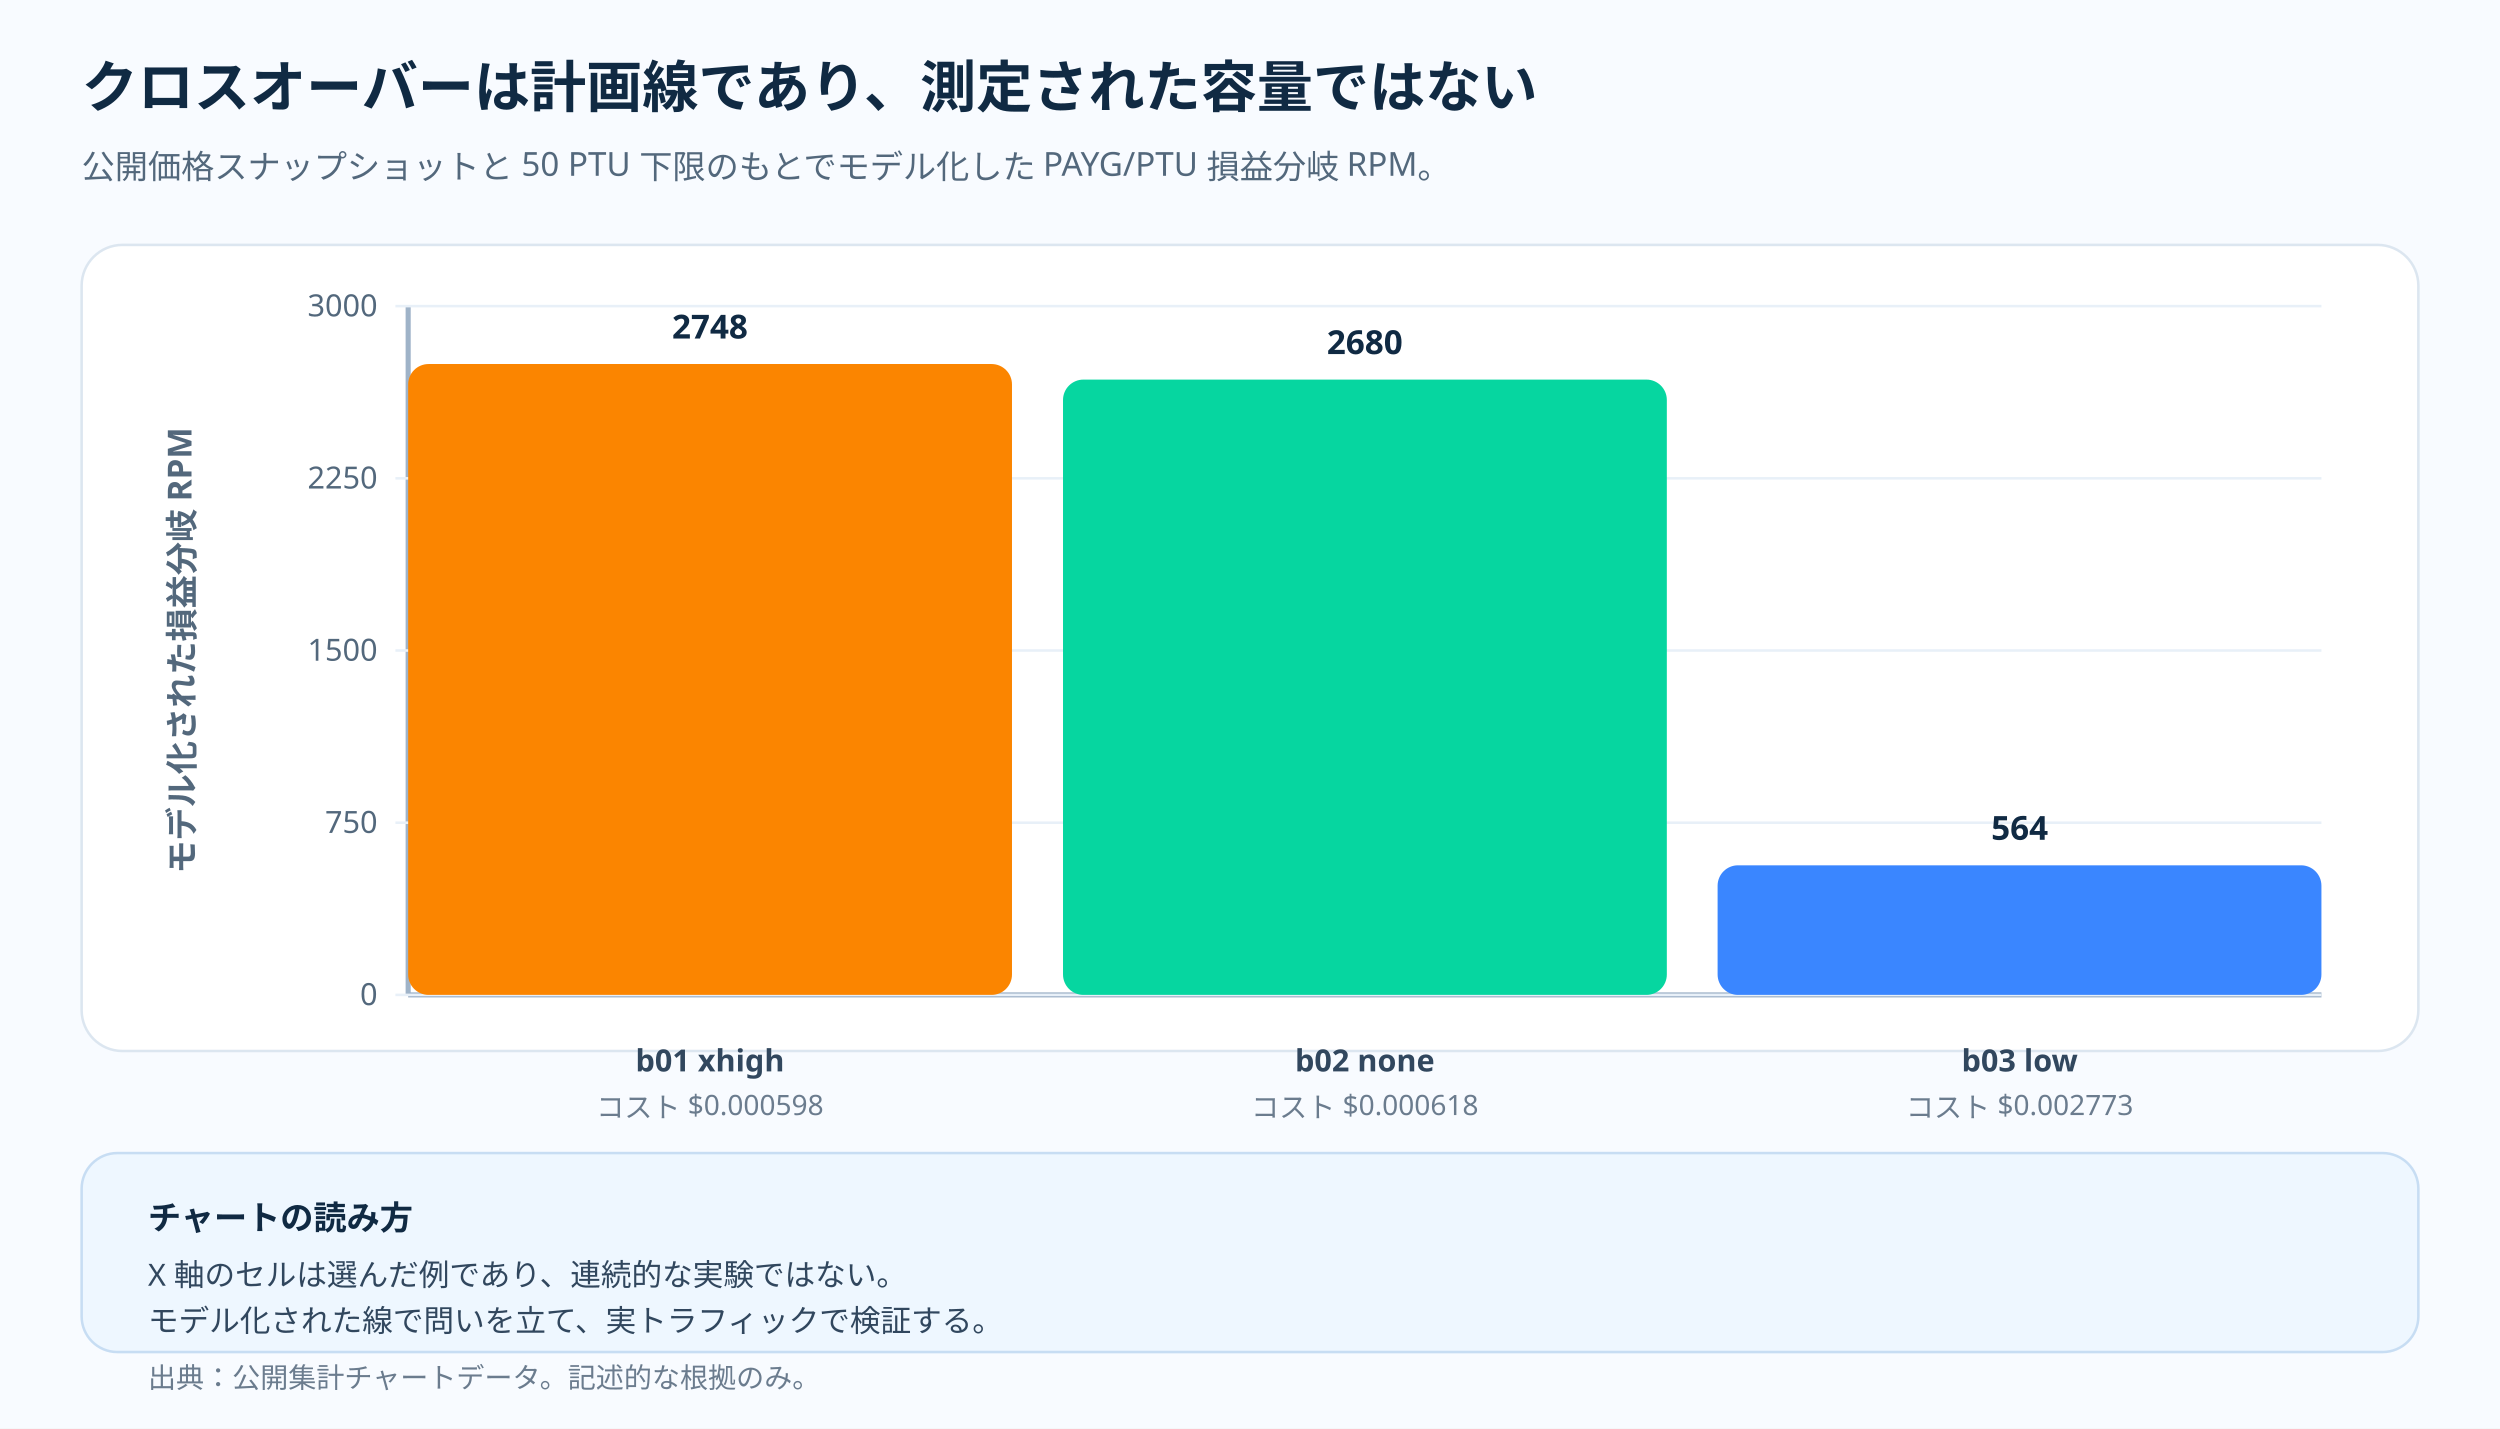
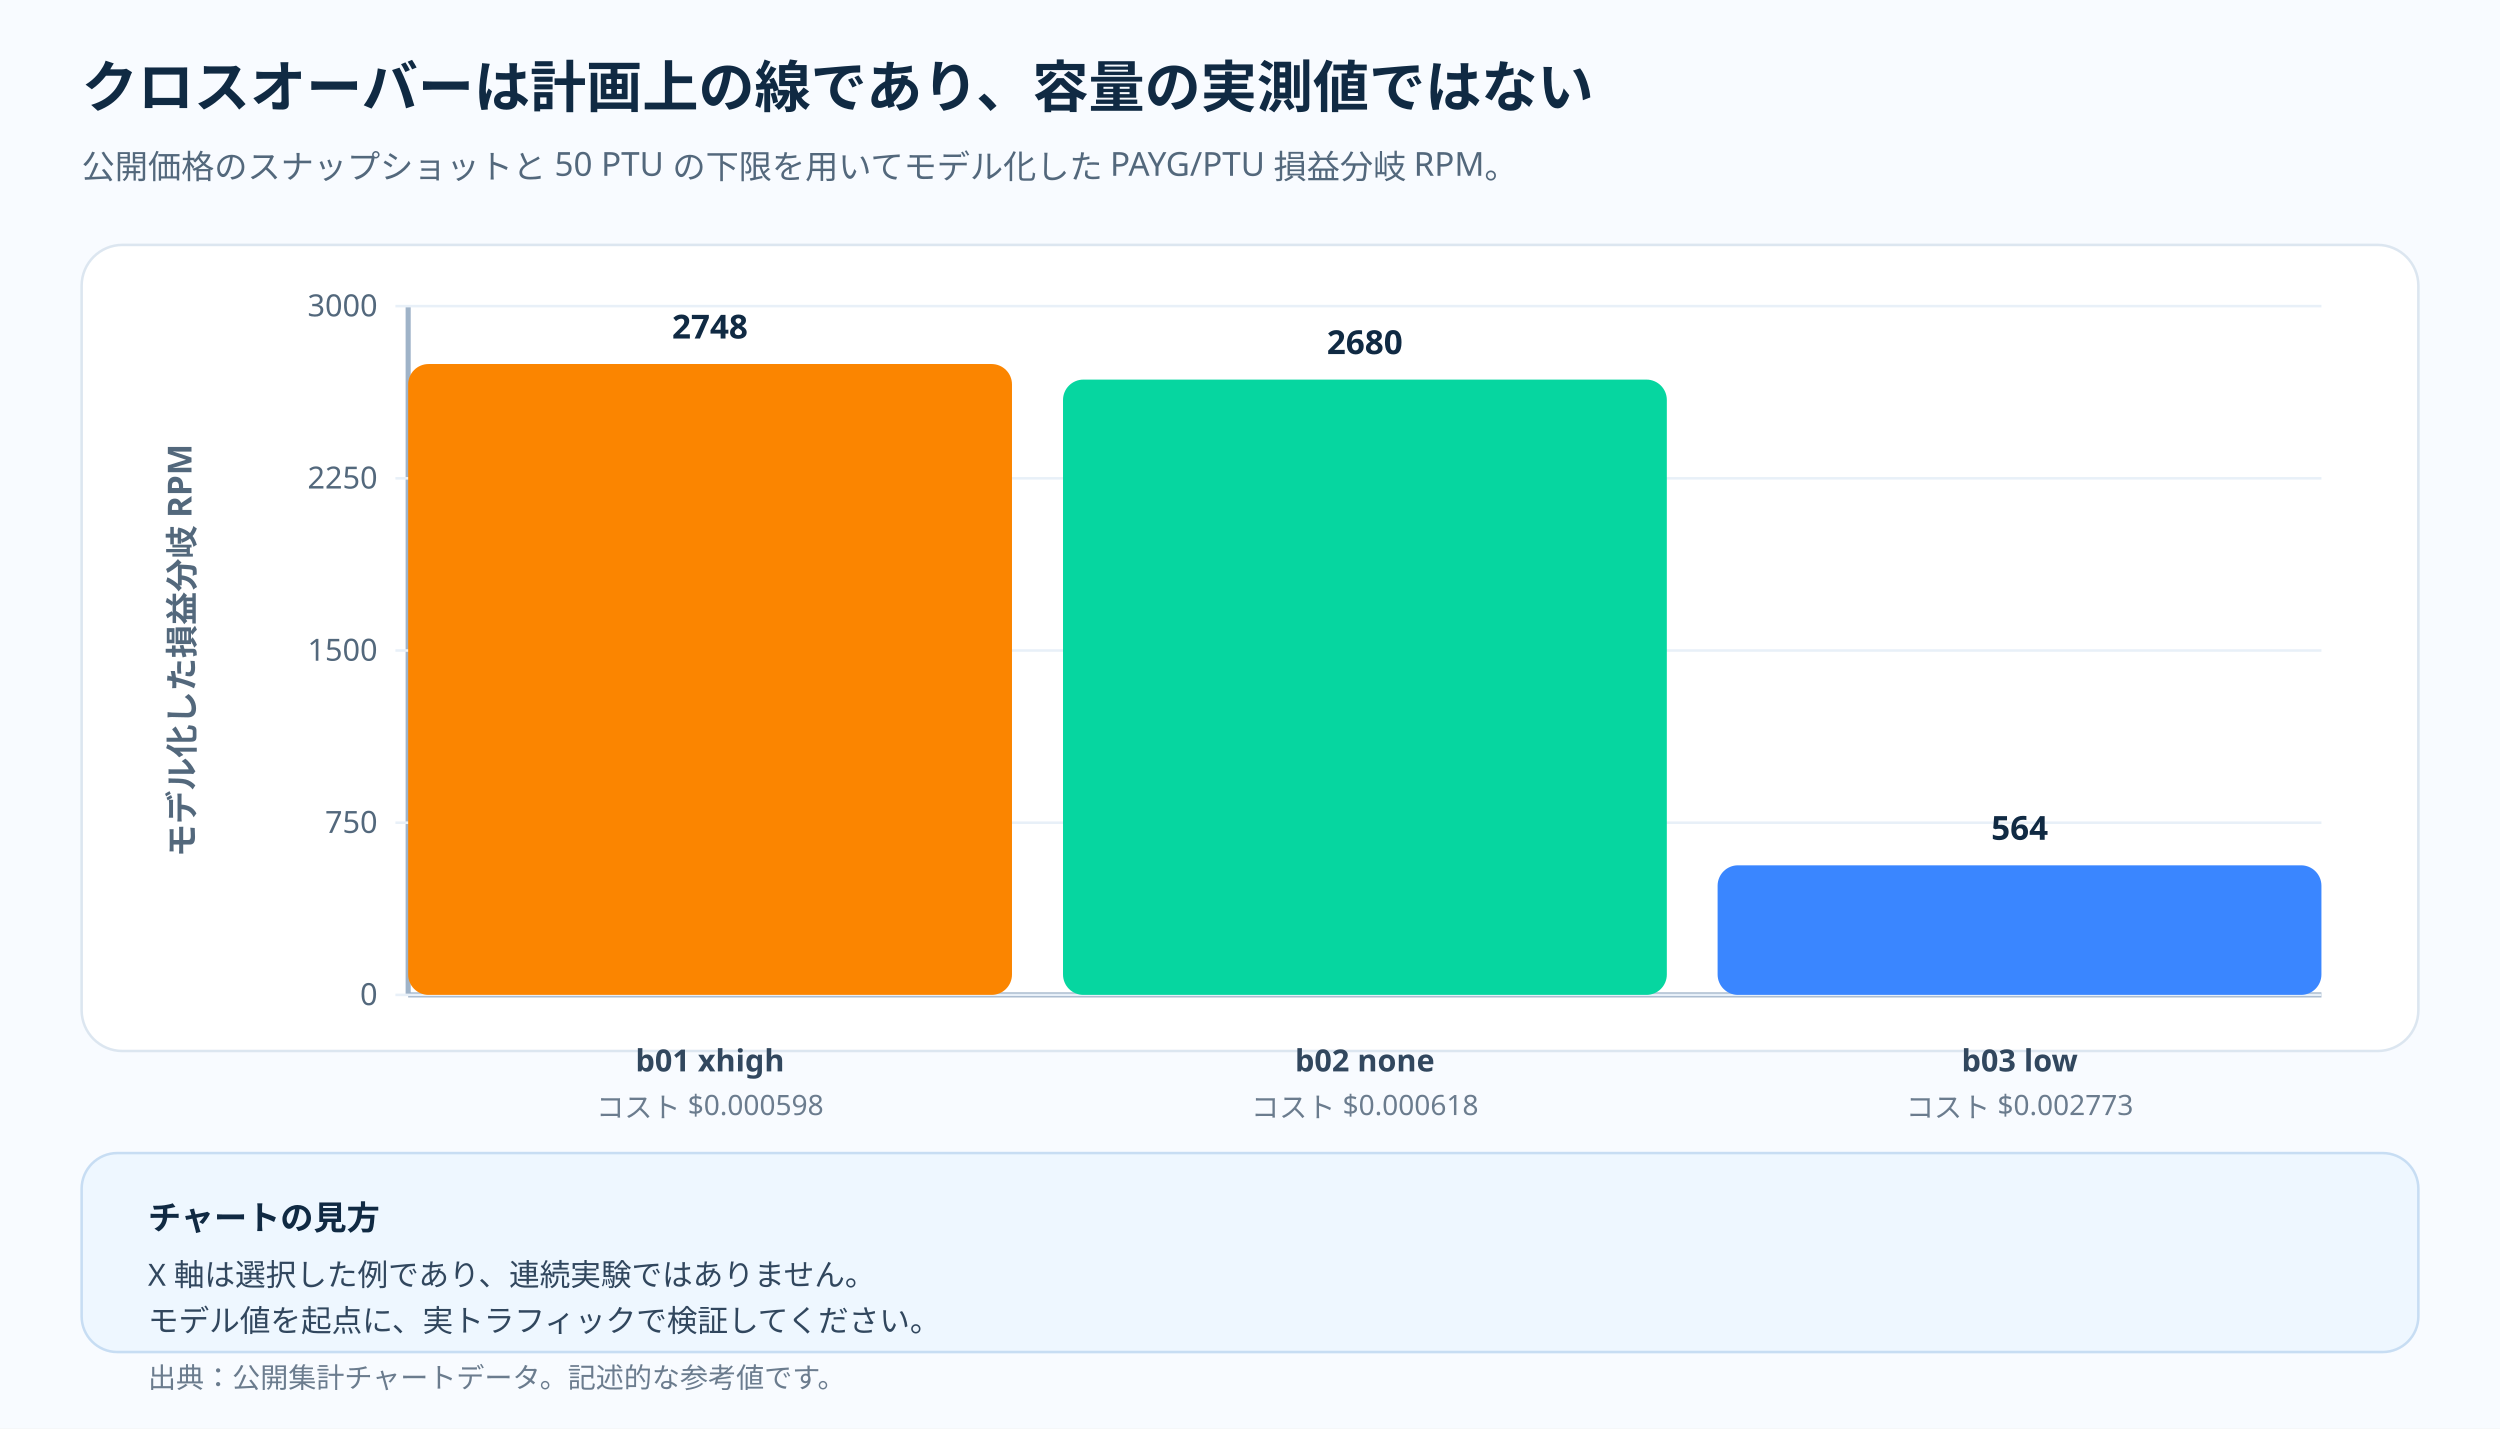
<svg xmlns="http://www.w3.org/2000/svg" role="img" aria-labelledby="title desc" viewBox="0 0 980 560">
  <rect width="980" height="560" fill="#f8fbff" />
-   <text x="32" y="42" font-family="Segoe UI, system-ui, sans-serif" font-size="22" font-weight="700" fill="#102a43">クロスオーバーは計画線であり、測定された容量ではない</text>
-   <text x="32" y="70" font-family="Segoe UI, system-ui, sans-serif" font-size="13" fill="#53687c">公開価格スナップショットと 50 PTU 下限のもとでモデル化した PAYG/PTU 損益分岐 RPM。</text>
+   <text x="32" y="42" font-family="Segoe UI, system-ui, sans-serif" font-size="22" font-weight="700" fill="#102a43">クロスオーバーは計画上の線であり、容量の実測値ではない</text>
+   <text x="32" y="70" font-family="Segoe UI, system-ui, sans-serif" font-size="13" fill="#53687c">公開価格のスナップショットと 50 PTU の下限を用いてモデル化した PAYG/PTU 損益分岐 RPM。</text>
  <rect x="32" y="96" width="916" height="316" rx="16" fill="#fff" stroke="#dce6f0" />
  <line x1="160" y1="390" x2="910" y2="390" stroke="#9fb3c8" stroke-width="2" />
  <line x1="160" y1="120" x2="160" y2="390" stroke="#9fb3c8" stroke-width="2" />
  <line x1="155" y1="390.0" x2="910" y2="390.0" stroke="#e8f0f8" />
  <text x="148" y="394.0" text-anchor="end" font-family="Segoe UI, system-ui, sans-serif" font-size="12" fill="#53687c">0</text>
  <line x1="155" y1="322.5" x2="910" y2="322.5" stroke="#e8f0f8" />
  <text x="148" y="326.5" text-anchor="end" font-family="Segoe UI, system-ui, sans-serif" font-size="12" fill="#53687c">750</text>
  <line x1="155" y1="255.0" x2="910" y2="255.0" stroke="#e8f0f8" />
  <text x="148" y="259.0" text-anchor="end" font-family="Segoe UI, system-ui, sans-serif" font-size="12" fill="#53687c">1500</text>
  <line x1="155" y1="187.5" x2="910" y2="187.5" stroke="#e8f0f8" />
  <text x="148" y="191.5" text-anchor="end" font-family="Segoe UI, system-ui, sans-serif" font-size="12" fill="#53687c">2250</text>
  <line x1="155" y1="120.0" x2="910" y2="120.0" stroke="#e8f0f8" />
  <text x="148" y="124.0" text-anchor="end" font-family="Segoe UI, system-ui, sans-serif" font-size="12" fill="#53687c">3000</text>
-   <text x="76" y="255.0" transform="rotate(-90 76 255.0)" text-anchor="middle" font-family="Segoe UI, system-ui, sans-serif" font-size="13" font-weight="700" fill="#53687c">モデル化された損益分岐 RPM</text>
+   <text x="76" y="255.0" transform="rotate(-90 76 255.0)" text-anchor="middle" font-family="Segoe UI, system-ui, sans-serif" font-size="13" font-weight="700" fill="#53687c">モデル化した損益分岐 RPM</text>
  <rect x="160.0" y="142.7" width="236.7" height="247.3" rx="8" fill="#fb8500" />
  <text x="278.3" y="132.7" text-anchor="middle" font-family="Segoe UI, system-ui, sans-serif" font-size="13" font-weight="700" fill="#102a43">2748</text>
  <text x="278.3" y="420" text-anchor="middle" font-family="Segoe UI, system-ui, sans-serif" font-size="12" font-weight="700" fill="#31475e">b01 xhigh</text>
  <text x="278.3" y="438" text-anchor="middle" font-family="Segoe UI, system-ui, sans-serif" font-size="11" fill="#6b7c8e">コスト $0.000598</text>
  <rect x="416.7" y="148.8" width="236.7" height="241.2" rx="8" fill="#06d6a0" />
  <text x="535.0" y="138.8" text-anchor="middle" font-family="Segoe UI, system-ui, sans-serif" font-size="13" font-weight="700" fill="#102a43">2680</text>
  <text x="535.0" y="420" text-anchor="middle" font-family="Segoe UI, system-ui, sans-serif" font-size="12" font-weight="700" fill="#31475e">b02 none</text>
  <text x="535.0" y="438" text-anchor="middle" font-family="Segoe UI, system-ui, sans-serif" font-size="11" fill="#6b7c8e">コスト $0.000618</text>
  <rect x="673.3" y="339.2" width="236.7" height="50.8" rx="8" fill="#3a86ff" />
  <text x="791.7" y="329.2" text-anchor="middle" font-family="Segoe UI, system-ui, sans-serif" font-size="13" font-weight="700" fill="#102a43">564</text>
  <text x="791.7" y="420" text-anchor="middle" font-family="Segoe UI, system-ui, sans-serif" font-size="12" font-weight="700" fill="#31475e">b03 low</text>
  <text x="791.7" y="438" text-anchor="middle" font-family="Segoe UI, system-ui, sans-serif" font-size="11" fill="#6b7c8e">コスト $0.002773</text>
  <rect x="32" y="452" width="916" height="78" rx="14" fill="#eef7ff" stroke="#c7ddf3" />
-   <text x="58" y="482" font-family="Segoe UI, system-ui, sans-serif" font-size="13" font-weight="700" fill="#102a43">チャートの読み方</text>
-   <text x="58" y="504" font-family="Segoe UI, system-ui, sans-serif" font-size="12" fill="#31475e">X 軸のセルは選んだ例であり、連続的な実験ではない。</text>
-   <text x="58" y="522" font-family="Segoe UI, system-ui, sans-serif" font-size="12" fill="#31475e">モデル化された線で問いを立て、実トラフィックで検証する。</text>
-   <text x="58" y="544" font-family="Segoe UI, system-ui, sans-serif" font-size="11" fill="#6b7c8e">出典：公開集計チャートデータ。記述的な根拠のみ。</text>
+   <text x="58" y="482" font-family="Segoe UI, system-ui, sans-serif" font-size="13" font-weight="700" fill="#102a43">チャートの見方</text>
+   <text x="58" y="504" font-family="Segoe UI, system-ui, sans-serif" font-size="12" fill="#31475e">X 軸は選択した例であり、連続実験ではありません。</text>
+   <text x="58" y="522" font-family="Segoe UI, system-ui, sans-serif" font-size="12" fill="#31475e">モデル値を起点に、実トラフィックで検証してください。</text>
+   <text x="58" y="544" font-family="Segoe UI, system-ui, sans-serif" font-size="11" fill="#6b7c8e">出典：公開集計チャートデータ。記述的な参考値です。</text>
</svg>
